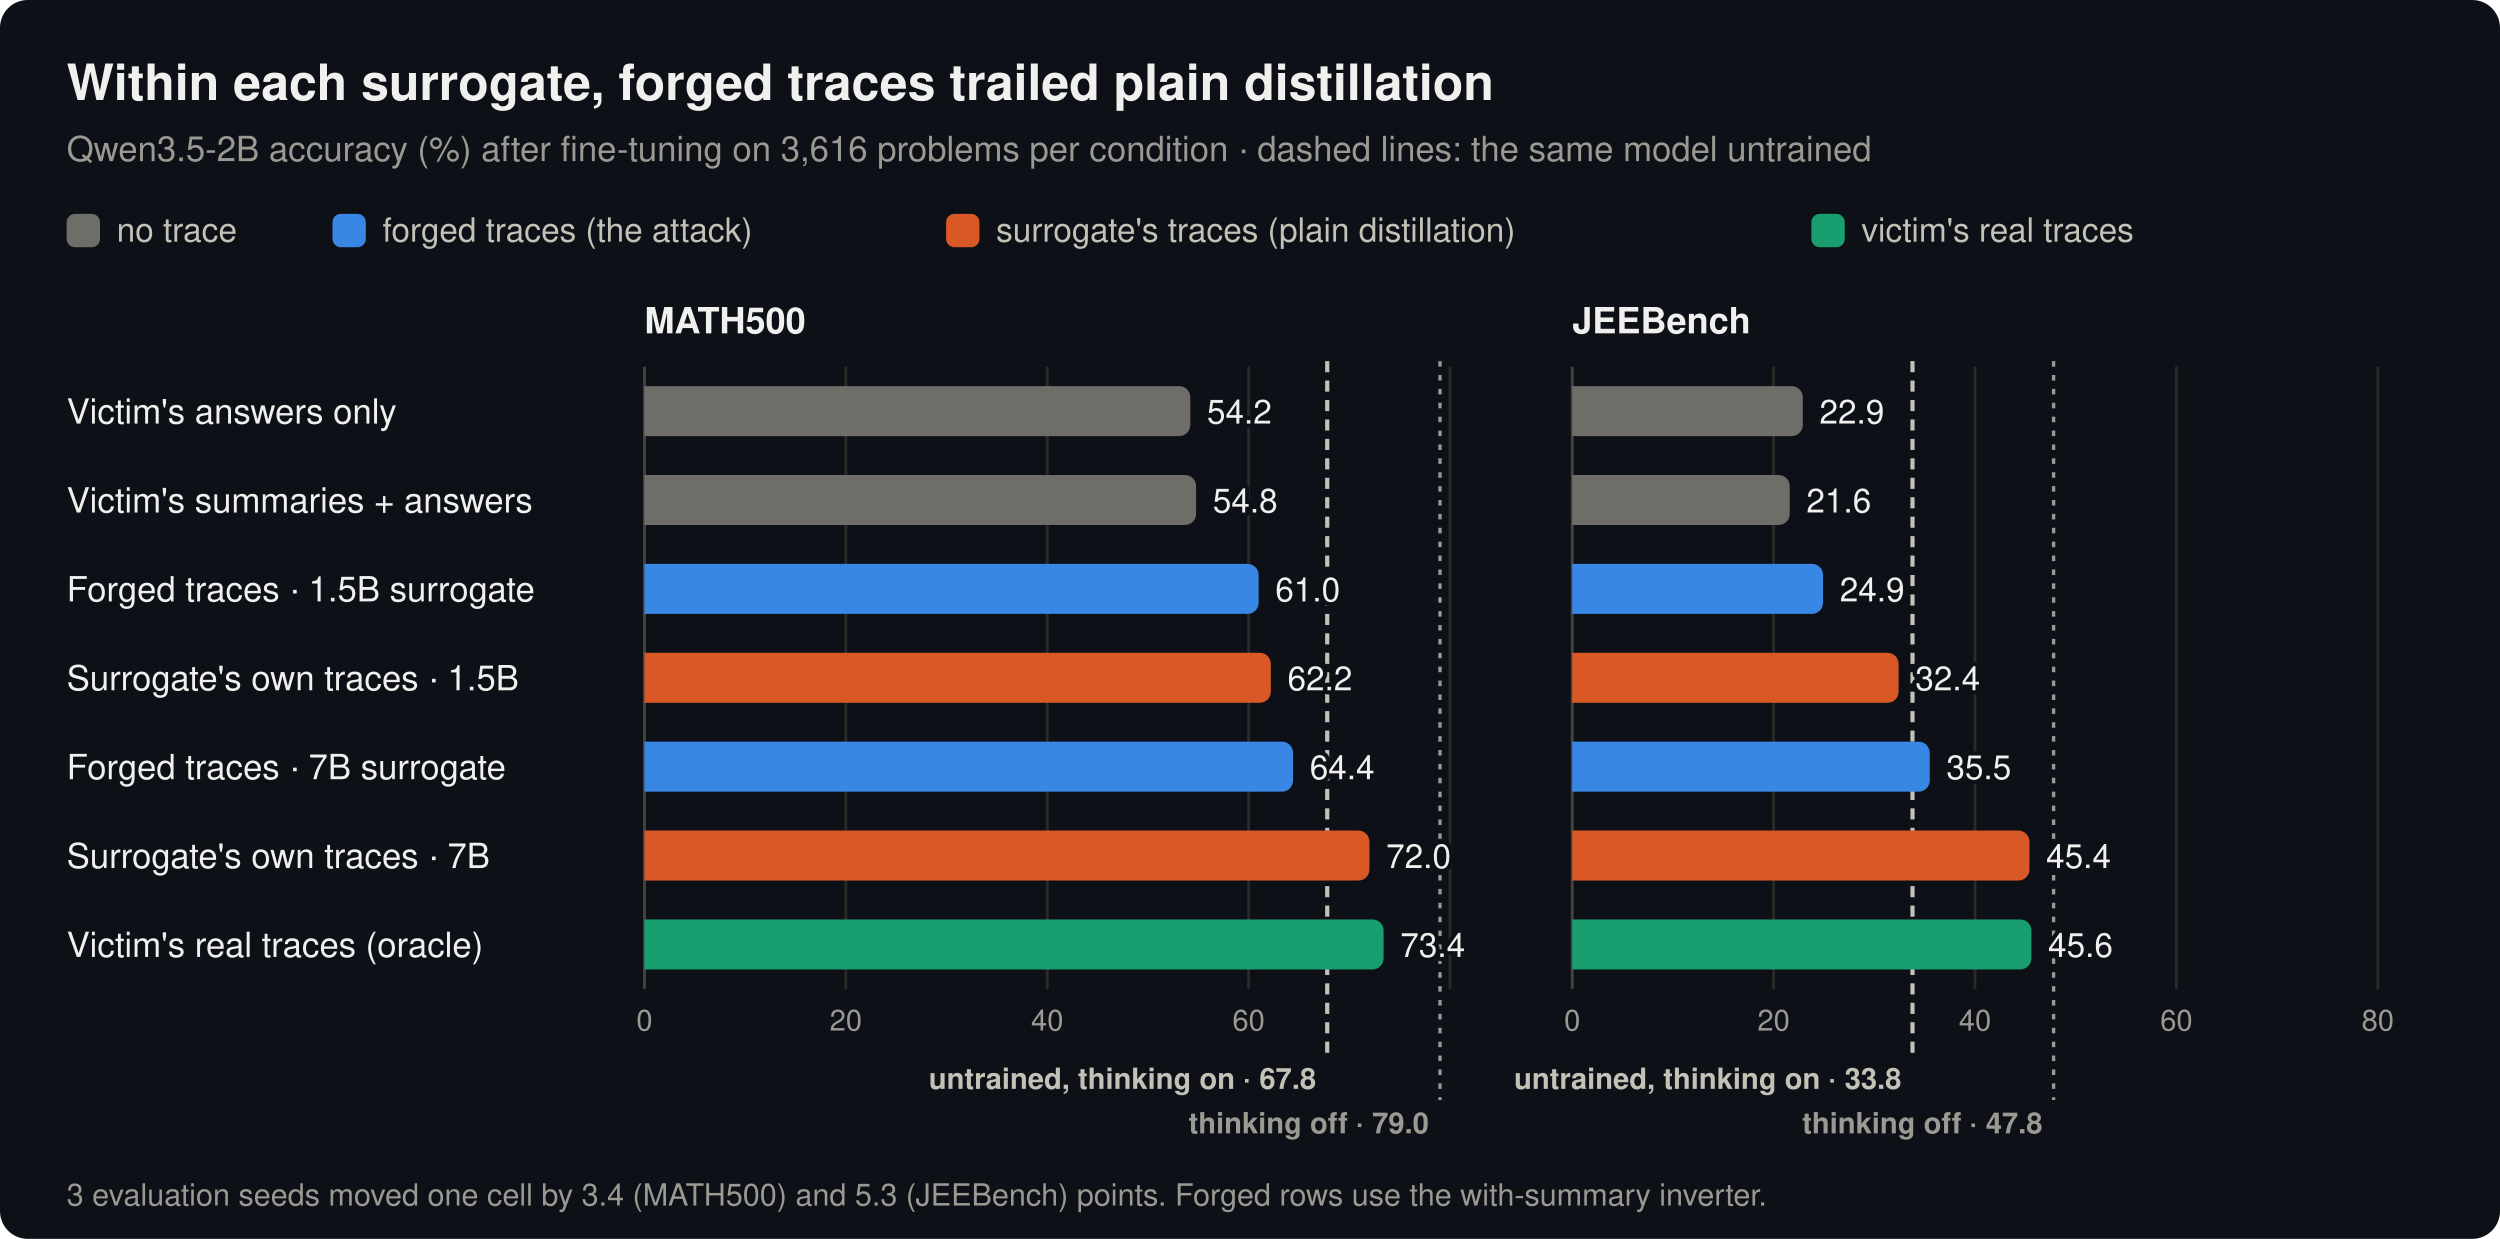
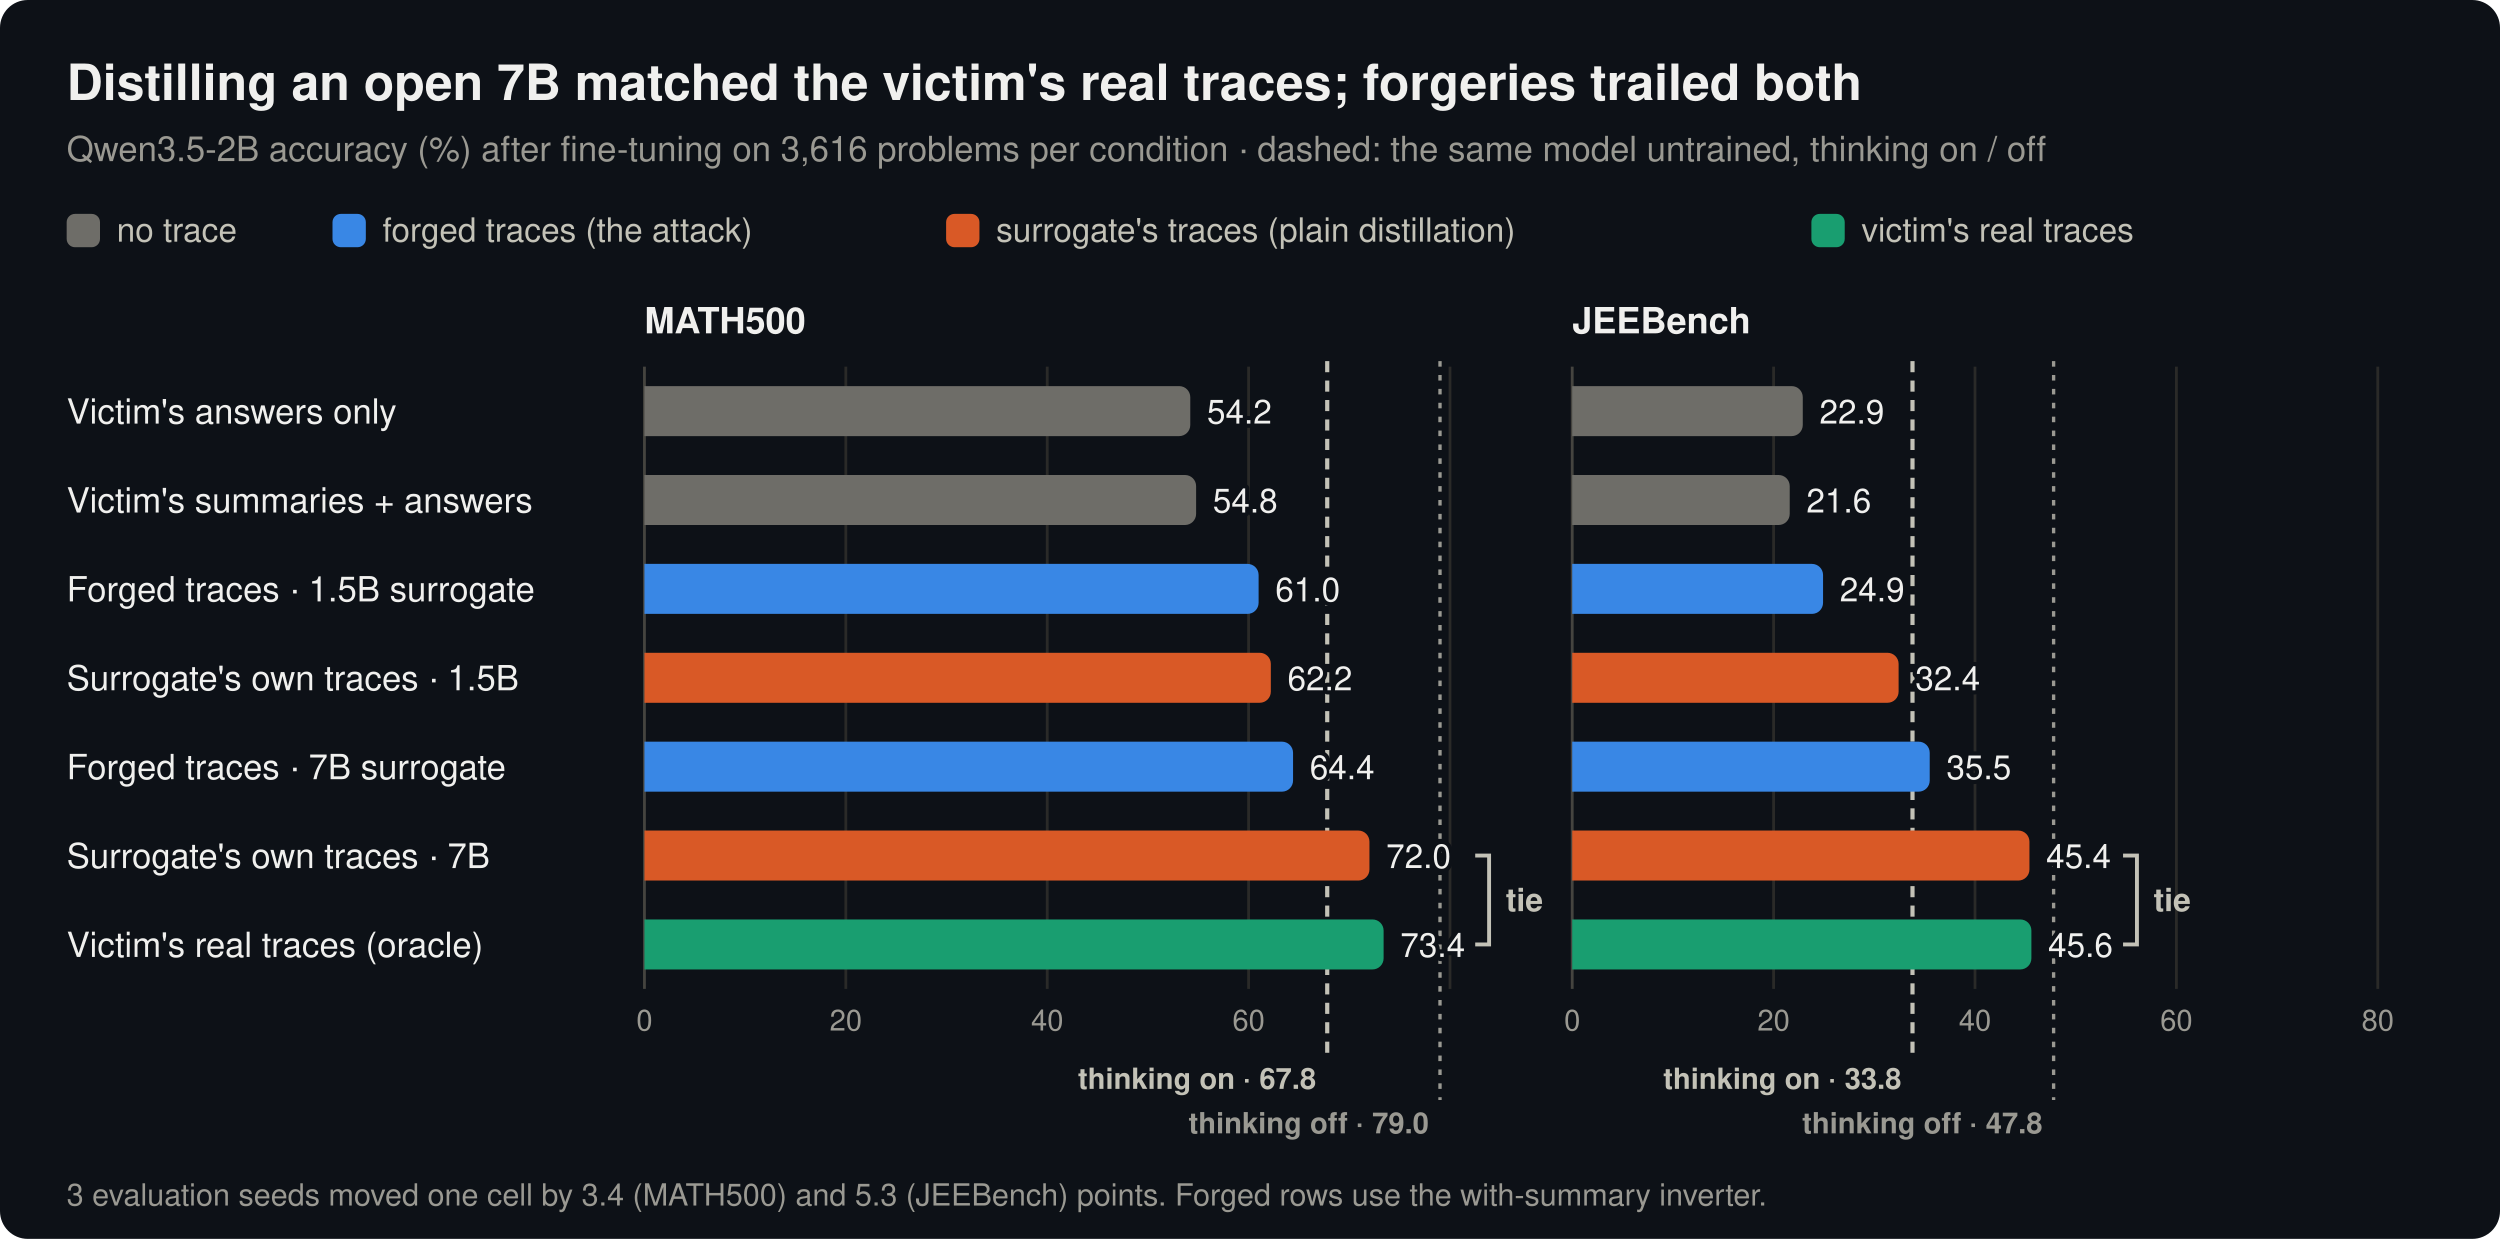
<svg xmlns="http://www.w3.org/2000/svg" width="900" height="446" viewBox="0 0 900 446" role="img" aria-label="Student accuracy by training condition">
  <rect x="0.0" y="0.0" width="900.0" height="446.0" rx="10" fill="#0d1117" />
-   <text x="24.0" y="36.0" font-family="system-ui, -apple-system, &quot;Segoe UI&quot;, Helvetica, Arial, sans-serif" font-size="18" fill="#f0f0ee" text-anchor="start" font-weight="700" style="">Within each surrogate, forged traces trailed plain distillation</text>
-   <text x="24.0" y="58.0" font-family="system-ui, -apple-system, &quot;Segoe UI&quot;, Helvetica, Arial, sans-serif" font-size="12.5" fill="#9a9992" text-anchor="start" font-weight="normal" style="">Qwen3.5-2B accuracy (%) after fine-tuning on 3,616 problems per condition · dashed lines: the same model untrained</text>
+   <text x="24.0" y="36.0" font-family="system-ui, -apple-system, &quot;Segoe UI&quot;, Helvetica, Arial, sans-serif" font-size="18" fill="#f0f0ee" text-anchor="start" font-weight="700" style="">Distilling an open 7B matched the victim's real traces; forgeries trailed both</text>
+   <text x="24.0" y="58.0" font-family="system-ui, -apple-system, &quot;Segoe UI&quot;, Helvetica, Arial, sans-serif" font-size="12.5" fill="#9a9992" text-anchor="start" font-weight="normal" style="">Qwen3.5-2B accuracy (%) after fine-tuning on 3,616 problems per condition · dashed: the same model untrained, thinking on / off</text>
  <rect x="24.0" y="77.0" width="12.0" height="12.0" rx="3" fill="#6e6d68" />
  <text x="42.0" y="87.0" font-family="system-ui, -apple-system, &quot;Segoe UI&quot;, Helvetica, Arial, sans-serif" font-size="12" fill="#c3c2b7" text-anchor="start" font-weight="normal" style="">no trace</text>
  <rect x="119.7" y="77.0" width="12.0" height="12.0" rx="3" fill="#3987e5" />
  <text x="137.7" y="87.0" font-family="system-ui, -apple-system, &quot;Segoe UI&quot;, Helvetica, Arial, sans-serif" font-size="12" fill="#c3c2b7" text-anchor="start" font-weight="normal" style="">forged traces (the attack)</text>
  <rect x="340.6" y="77.0" width="12.0" height="12.0" rx="3" fill="#d95926" />
  <text x="358.6" y="87.0" font-family="system-ui, -apple-system, &quot;Segoe UI&quot;, Helvetica, Arial, sans-serif" font-size="12" fill="#c3c2b7" text-anchor="start" font-weight="normal" style="">surrogate's traces (plain distillation)</text>
  <rect x="652.1" y="77.0" width="12.0" height="12.0" rx="3" fill="#199e70" />
  <text x="670.1" y="87.0" font-family="system-ui, -apple-system, &quot;Segoe UI&quot;, Helvetica, Arial, sans-serif" font-size="12" fill="#c3c2b7" text-anchor="start" font-weight="normal" style="">victim's real traces</text>
  <text x="232.0" y="120.0" font-family="system-ui, -apple-system, &quot;Segoe UI&quot;, Helvetica, Arial, sans-serif" font-size="13" fill="#f0f0ee" text-anchor="start" font-weight="700" style="">MATH500</text>
  <line x1="232.0" y1="132.0" x2="232.0" y2="356.0" stroke="#45443f" stroke-width="1.0" />
  <text x="232.0" y="371.0" font-family="system-ui, -apple-system, &quot;Segoe UI&quot;, Helvetica, Arial, sans-serif" font-size="10.5" fill="#9a9992" text-anchor="middle" font-weight="normal" style="font-variant-numeric: tabular-nums;">0</text>
  <line x1="304.5" y1="132.0" x2="304.5" y2="356.0" stroke="#2a2a28" stroke-width="1.0" />
  <text x="304.5" y="371.0" font-family="system-ui, -apple-system, &quot;Segoe UI&quot;, Helvetica, Arial, sans-serif" font-size="10.5" fill="#9a9992" text-anchor="middle" font-weight="normal" style="font-variant-numeric: tabular-nums;">20</text>
  <line x1="377.0" y1="132.0" x2="377.0" y2="356.0" stroke="#2a2a28" stroke-width="1.0" />
  <text x="377.0" y="371.0" font-family="system-ui, -apple-system, &quot;Segoe UI&quot;, Helvetica, Arial, sans-serif" font-size="10.5" fill="#9a9992" text-anchor="middle" font-weight="normal" style="font-variant-numeric: tabular-nums;">40</text>
  <line x1="449.5" y1="132.0" x2="449.5" y2="356.0" stroke="#2a2a28" stroke-width="1.0" />
  <text x="449.5" y="371.0" font-family="system-ui, -apple-system, &quot;Segoe UI&quot;, Helvetica, Arial, sans-serif" font-size="10.5" fill="#9a9992" text-anchor="middle" font-weight="normal" style="font-variant-numeric: tabular-nums;">60</text>
  <line x1="522.0" y1="132.0" x2="522.0" y2="356.0" stroke="#2a2a28" stroke-width="1.0" />
  <line x1="477.8" y1="130.0" x2="477.8" y2="380.0" stroke="#c3c2b7" stroke-width="1.5" stroke-dasharray="4 3" />
-   <text x="473.8" y="392.0" font-family="system-ui, -apple-system, &quot;Segoe UI&quot;, Helvetica, Arial, sans-serif" font-size="10.5" fill="#c3c2b7" text-anchor="end" font-weight="600" style="" paint-order="stroke" stroke="#0d1117" stroke-width="3" stroke-linejoin="round">untrained, thinking on · 67.8</text>
+   <text x="473.8" y="392.0" font-family="system-ui, -apple-system, &quot;Segoe UI&quot;, Helvetica, Arial, sans-serif" font-size="10.5" fill="#c3c2b7" text-anchor="end" font-weight="600" style="" paint-order="stroke" stroke="#0d1117" stroke-width="3" stroke-linejoin="round">thinking on · 67.8</text>
  <line x1="518.4" y1="130.0" x2="518.4" y2="396.0" stroke="#9a9992" stroke-width="1.2" stroke-dasharray="2 3" />
  <text x="514.4" y="408.0" font-family="system-ui, -apple-system, &quot;Segoe UI&quot;, Helvetica, Arial, sans-serif" font-size="10.5" fill="#9a9992" text-anchor="end" font-weight="600" style="" paint-order="stroke" stroke="#0d1117" stroke-width="3" stroke-linejoin="round">thinking off · 79.0</text>
  <path d="M232.0,139.0 H424.5 a4,4 0 0 1 4,4 V153.0 a4,4 0 0 1 -4,4 H232.0 Z" fill="#6e6d68" />
  <path d="M232.0,171.0 H426.6 a4,4 0 0 1 4,4 V185.0 a4,4 0 0 1 -4,4 H232.0 Z" fill="#6e6d68" />
  <path d="M232.0,203.0 H449.1 a4,4 0 0 1 4,4 V217.0 a4,4 0 0 1 -4,4 H232.0 Z" fill="#3987e5" />
  <path d="M232.0,235.0 H453.5 a4,4 0 0 1 4,4 V249.0 a4,4 0 0 1 -4,4 H232.0 Z" fill="#d95926" />
  <path d="M232.0,267.0 H461.5 a4,4 0 0 1 4,4 V281.0 a4,4 0 0 1 -4,4 H232.0 Z" fill="#3987e5" />
  <path d="M232.0,299.0 H489.0 a4,4 0 0 1 4,4 V313.0 a4,4 0 0 1 -4,4 H232.0 Z" fill="#d95926" />
  <path d="M232.0,331.0 H494.1 a4,4 0 0 1 4,4 V345.0 a4,4 0 0 1 -4,4 H232.0 Z" fill="#199e70" />
+   <path d="M531.075,308.0 H536.075 V340.0 H531.075" fill="none" stroke="#c3c2b7" stroke-width="1.4" />
+   <text x="542.1" y="328.0" font-family="system-ui, -apple-system, &quot;Segoe UI&quot;, Helvetica, Arial, sans-serif" font-size="11.5" fill="#c3c2b7" text-anchor="start" font-weight="700" style="">tie</text>
  <text x="434.5" y="152.5" font-family="system-ui, -apple-system, &quot;Segoe UI&quot;, Helvetica, Arial, sans-serif" font-size="12" fill="#f0f0ee" text-anchor="start" font-weight="normal" style="font-variant-numeric: tabular-nums;" paint-order="stroke" stroke="#0d1117" stroke-width="3" stroke-linejoin="round">54.2</text>
  <text x="436.6" y="184.5" font-family="system-ui, -apple-system, &quot;Segoe UI&quot;, Helvetica, Arial, sans-serif" font-size="12" fill="#f0f0ee" text-anchor="start" font-weight="normal" style="font-variant-numeric: tabular-nums;" paint-order="stroke" stroke="#0d1117" stroke-width="3" stroke-linejoin="round">54.8</text>
  <text x="459.1" y="216.5" font-family="system-ui, -apple-system, &quot;Segoe UI&quot;, Helvetica, Arial, sans-serif" font-size="12" fill="#f0f0ee" text-anchor="start" font-weight="normal" style="font-variant-numeric: tabular-nums;" paint-order="stroke" stroke="#0d1117" stroke-width="3" stroke-linejoin="round">61.0</text>
  <text x="463.5" y="248.5" font-family="system-ui, -apple-system, &quot;Segoe UI&quot;, Helvetica, Arial, sans-serif" font-size="12" fill="#f0f0ee" text-anchor="start" font-weight="normal" style="font-variant-numeric: tabular-nums;" paint-order="stroke" stroke="#0d1117" stroke-width="3" stroke-linejoin="round">62.2</text>
  <text x="471.5" y="280.5" font-family="system-ui, -apple-system, &quot;Segoe UI&quot;, Helvetica, Arial, sans-serif" font-size="12" fill="#f0f0ee" text-anchor="start" font-weight="normal" style="font-variant-numeric: tabular-nums;" paint-order="stroke" stroke="#0d1117" stroke-width="3" stroke-linejoin="round">64.4</text>
  <text x="499.0" y="312.5" font-family="system-ui, -apple-system, &quot;Segoe UI&quot;, Helvetica, Arial, sans-serif" font-size="12" fill="#f0f0ee" text-anchor="start" font-weight="normal" style="font-variant-numeric: tabular-nums;" paint-order="stroke" stroke="#0d1117" stroke-width="3" stroke-linejoin="round">72.0</text>
  <text x="504.1" y="344.5" font-family="system-ui, -apple-system, &quot;Segoe UI&quot;, Helvetica, Arial, sans-serif" font-size="12" fill="#f0f0ee" text-anchor="start" font-weight="normal" style="font-variant-numeric: tabular-nums;" paint-order="stroke" stroke="#0d1117" stroke-width="3" stroke-linejoin="round">73.4</text>
  <text x="566.0" y="120.0" font-family="system-ui, -apple-system, &quot;Segoe UI&quot;, Helvetica, Arial, sans-serif" font-size="13" fill="#f0f0ee" text-anchor="start" font-weight="700" style="">JEEBench</text>
  <line x1="566.0" y1="132.0" x2="566.0" y2="356.0" stroke="#45443f" stroke-width="1.0" />
  <text x="566.0" y="371.0" font-family="system-ui, -apple-system, &quot;Segoe UI&quot;, Helvetica, Arial, sans-serif" font-size="10.5" fill="#9a9992" text-anchor="middle" font-weight="normal" style="font-variant-numeric: tabular-nums;">0</text>
  <line x1="638.5" y1="132.0" x2="638.5" y2="356.0" stroke="#2a2a28" stroke-width="1.0" />
  <text x="638.5" y="371.0" font-family="system-ui, -apple-system, &quot;Segoe UI&quot;, Helvetica, Arial, sans-serif" font-size="10.5" fill="#9a9992" text-anchor="middle" font-weight="normal" style="font-variant-numeric: tabular-nums;">20</text>
  <line x1="711.0" y1="132.0" x2="711.0" y2="356.0" stroke="#2a2a28" stroke-width="1.0" />
  <text x="711.0" y="371.0" font-family="system-ui, -apple-system, &quot;Segoe UI&quot;, Helvetica, Arial, sans-serif" font-size="10.5" fill="#9a9992" text-anchor="middle" font-weight="normal" style="font-variant-numeric: tabular-nums;">40</text>
  <line x1="783.5" y1="132.0" x2="783.5" y2="356.0" stroke="#2a2a28" stroke-width="1.0" />
  <text x="783.5" y="371.0" font-family="system-ui, -apple-system, &quot;Segoe UI&quot;, Helvetica, Arial, sans-serif" font-size="10.5" fill="#9a9992" text-anchor="middle" font-weight="normal" style="font-variant-numeric: tabular-nums;">60</text>
  <line x1="856.0" y1="132.0" x2="856.0" y2="356.0" stroke="#2a2a28" stroke-width="1.0" />
  <text x="856.0" y="371.0" font-family="system-ui, -apple-system, &quot;Segoe UI&quot;, Helvetica, Arial, sans-serif" font-size="10.5" fill="#9a9992" text-anchor="middle" font-weight="normal" style="font-variant-numeric: tabular-nums;">80</text>
  <line x1="688.5" y1="130.0" x2="688.5" y2="380.0" stroke="#c3c2b7" stroke-width="1.5" stroke-dasharray="4 3" />
-   <text x="684.5" y="392.0" font-family="system-ui, -apple-system, &quot;Segoe UI&quot;, Helvetica, Arial, sans-serif" font-size="10.5" fill="#c3c2b7" text-anchor="end" font-weight="600" style="" paint-order="stroke" stroke="#0d1117" stroke-width="3" stroke-linejoin="round">untrained, thinking on · 33.8</text>
+   <text x="684.5" y="392.0" font-family="system-ui, -apple-system, &quot;Segoe UI&quot;, Helvetica, Arial, sans-serif" font-size="10.5" fill="#c3c2b7" text-anchor="end" font-weight="600" style="" paint-order="stroke" stroke="#0d1117" stroke-width="3" stroke-linejoin="round">thinking on · 33.8</text>
  <line x1="739.3" y1="130.0" x2="739.3" y2="396.0" stroke="#9a9992" stroke-width="1.2" stroke-dasharray="2 3" />
  <text x="735.3" y="408.0" font-family="system-ui, -apple-system, &quot;Segoe UI&quot;, Helvetica, Arial, sans-serif" font-size="10.5" fill="#9a9992" text-anchor="end" font-weight="600" style="" paint-order="stroke" stroke="#0d1117" stroke-width="3" stroke-linejoin="round">thinking off · 47.8</text>
  <path d="M566.0,139.0 H645.0 a4,4 0 0 1 4,4 V153.0 a4,4 0 0 1 -4,4 H566.0 Z" fill="#6e6d68" />
  <path d="M566.0,171.0 H640.3 a4,4 0 0 1 4,4 V185.0 a4,4 0 0 1 -4,4 H566.0 Z" fill="#6e6d68" />
  <path d="M566.0,203.0 H652.3 a4,4 0 0 1 4,4 V217.0 a4,4 0 0 1 -4,4 H566.0 Z" fill="#3987e5" />
  <path d="M566.0,235.0 H679.5 a4,4 0 0 1 4,4 V249.0 a4,4 0 0 1 -4,4 H566.0 Z" fill="#d95926" />
  <path d="M566.0,267.0 H690.7 a4,4 0 0 1 4,4 V281.0 a4,4 0 0 1 -4,4 H566.0 Z" fill="#3987e5" />
  <path d="M566.0,299.0 H726.6 a4,4 0 0 1 4,4 V313.0 a4,4 0 0 1 -4,4 H566.0 Z" fill="#d95926" />
  <path d="M566.0,331.0 H727.3 a4,4 0 0 1 4,4 V345.0 a4,4 0 0 1 -4,4 H566.0 Z" fill="#199e70" />
+   <path d="M764.3,308.0 H769.3 V340.0 H764.3" fill="none" stroke="#c3c2b7" stroke-width="1.4" />
+   <text x="775.3" y="328.0" font-family="system-ui, -apple-system, &quot;Segoe UI&quot;, Helvetica, Arial, sans-serif" font-size="11.5" fill="#c3c2b7" text-anchor="start" font-weight="700" style="">tie</text>
  <text x="655.0" y="152.5" font-family="system-ui, -apple-system, &quot;Segoe UI&quot;, Helvetica, Arial, sans-serif" font-size="12" fill="#f0f0ee" text-anchor="start" font-weight="normal" style="font-variant-numeric: tabular-nums;" paint-order="stroke" stroke="#0d1117" stroke-width="3" stroke-linejoin="round">22.9</text>
  <text x="650.3" y="184.5" font-family="system-ui, -apple-system, &quot;Segoe UI&quot;, Helvetica, Arial, sans-serif" font-size="12" fill="#f0f0ee" text-anchor="start" font-weight="normal" style="font-variant-numeric: tabular-nums;" paint-order="stroke" stroke="#0d1117" stroke-width="3" stroke-linejoin="round">21.6</text>
  <text x="662.3" y="216.5" font-family="system-ui, -apple-system, &quot;Segoe UI&quot;, Helvetica, Arial, sans-serif" font-size="12" fill="#f0f0ee" text-anchor="start" font-weight="normal" style="font-variant-numeric: tabular-nums;" paint-order="stroke" stroke="#0d1117" stroke-width="3" stroke-linejoin="round">24.9</text>
  <text x="689.5" y="248.5" font-family="system-ui, -apple-system, &quot;Segoe UI&quot;, Helvetica, Arial, sans-serif" font-size="12" fill="#f0f0ee" text-anchor="start" font-weight="normal" style="font-variant-numeric: tabular-nums;" paint-order="stroke" stroke="#0d1117" stroke-width="3" stroke-linejoin="round">32.4</text>
  <text x="700.7" y="280.5" font-family="system-ui, -apple-system, &quot;Segoe UI&quot;, Helvetica, Arial, sans-serif" font-size="12" fill="#f0f0ee" text-anchor="start" font-weight="normal" style="font-variant-numeric: tabular-nums;" paint-order="stroke" stroke="#0d1117" stroke-width="3" stroke-linejoin="round">35.5</text>
  <text x="736.6" y="312.5" font-family="system-ui, -apple-system, &quot;Segoe UI&quot;, Helvetica, Arial, sans-serif" font-size="12" fill="#f0f0ee" text-anchor="start" font-weight="normal" style="font-variant-numeric: tabular-nums;" paint-order="stroke" stroke="#0d1117" stroke-width="3" stroke-linejoin="round">45.4</text>
  <text x="737.3" y="344.5" font-family="system-ui, -apple-system, &quot;Segoe UI&quot;, Helvetica, Arial, sans-serif" font-size="12" fill="#f0f0ee" text-anchor="start" font-weight="normal" style="font-variant-numeric: tabular-nums;" paint-order="stroke" stroke="#0d1117" stroke-width="3" stroke-linejoin="round">45.6</text>
  <text x="24.0" y="152.5" font-family="system-ui, -apple-system, &quot;Segoe UI&quot;, Helvetica, Arial, sans-serif" font-size="12.5" fill="#f0f0ee" text-anchor="start" font-weight="normal" style="">Victim's answers only</text>
  <text x="24.0" y="184.5" font-family="system-ui, -apple-system, &quot;Segoe UI&quot;, Helvetica, Arial, sans-serif" font-size="12.5" fill="#f0f0ee" text-anchor="start" font-weight="normal" style="">Victim's summaries + answers</text>
  <text x="24.0" y="216.5" font-family="system-ui, -apple-system, &quot;Segoe UI&quot;, Helvetica, Arial, sans-serif" font-size="12.5" fill="#f0f0ee" text-anchor="start" font-weight="normal" style="">Forged traces · 1.5B surrogate</text>
  <text x="24.0" y="248.5" font-family="system-ui, -apple-system, &quot;Segoe UI&quot;, Helvetica, Arial, sans-serif" font-size="12.5" fill="#f0f0ee" text-anchor="start" font-weight="normal" style="">Surrogate's own traces · 1.5B</text>
  <text x="24.0" y="280.5" font-family="system-ui, -apple-system, &quot;Segoe UI&quot;, Helvetica, Arial, sans-serif" font-size="12.5" fill="#f0f0ee" text-anchor="start" font-weight="normal" style="">Forged traces · 7B surrogate</text>
  <text x="24.0" y="312.5" font-family="system-ui, -apple-system, &quot;Segoe UI&quot;, Helvetica, Arial, sans-serif" font-size="12.5" fill="#f0f0ee" text-anchor="start" font-weight="normal" style="">Surrogate's own traces · 7B</text>
  <text x="24.0" y="344.5" font-family="system-ui, -apple-system, &quot;Segoe UI&quot;, Helvetica, Arial, sans-serif" font-size="12.5" fill="#f0f0ee" text-anchor="start" font-weight="normal" style="">Victim's real traces (oracle)</text>
  <text x="24.0" y="434.0" font-family="system-ui, -apple-system, &quot;Segoe UI&quot;, Helvetica, Arial, sans-serif" font-size="11" fill="#9a9992" text-anchor="start" font-weight="normal" style="">3 evaluation seeds moved one cell by 3.4 (MATH500) and 5.3 (JEEBench) points. Forged rows use the with-summary inverter.</text>
</svg>
